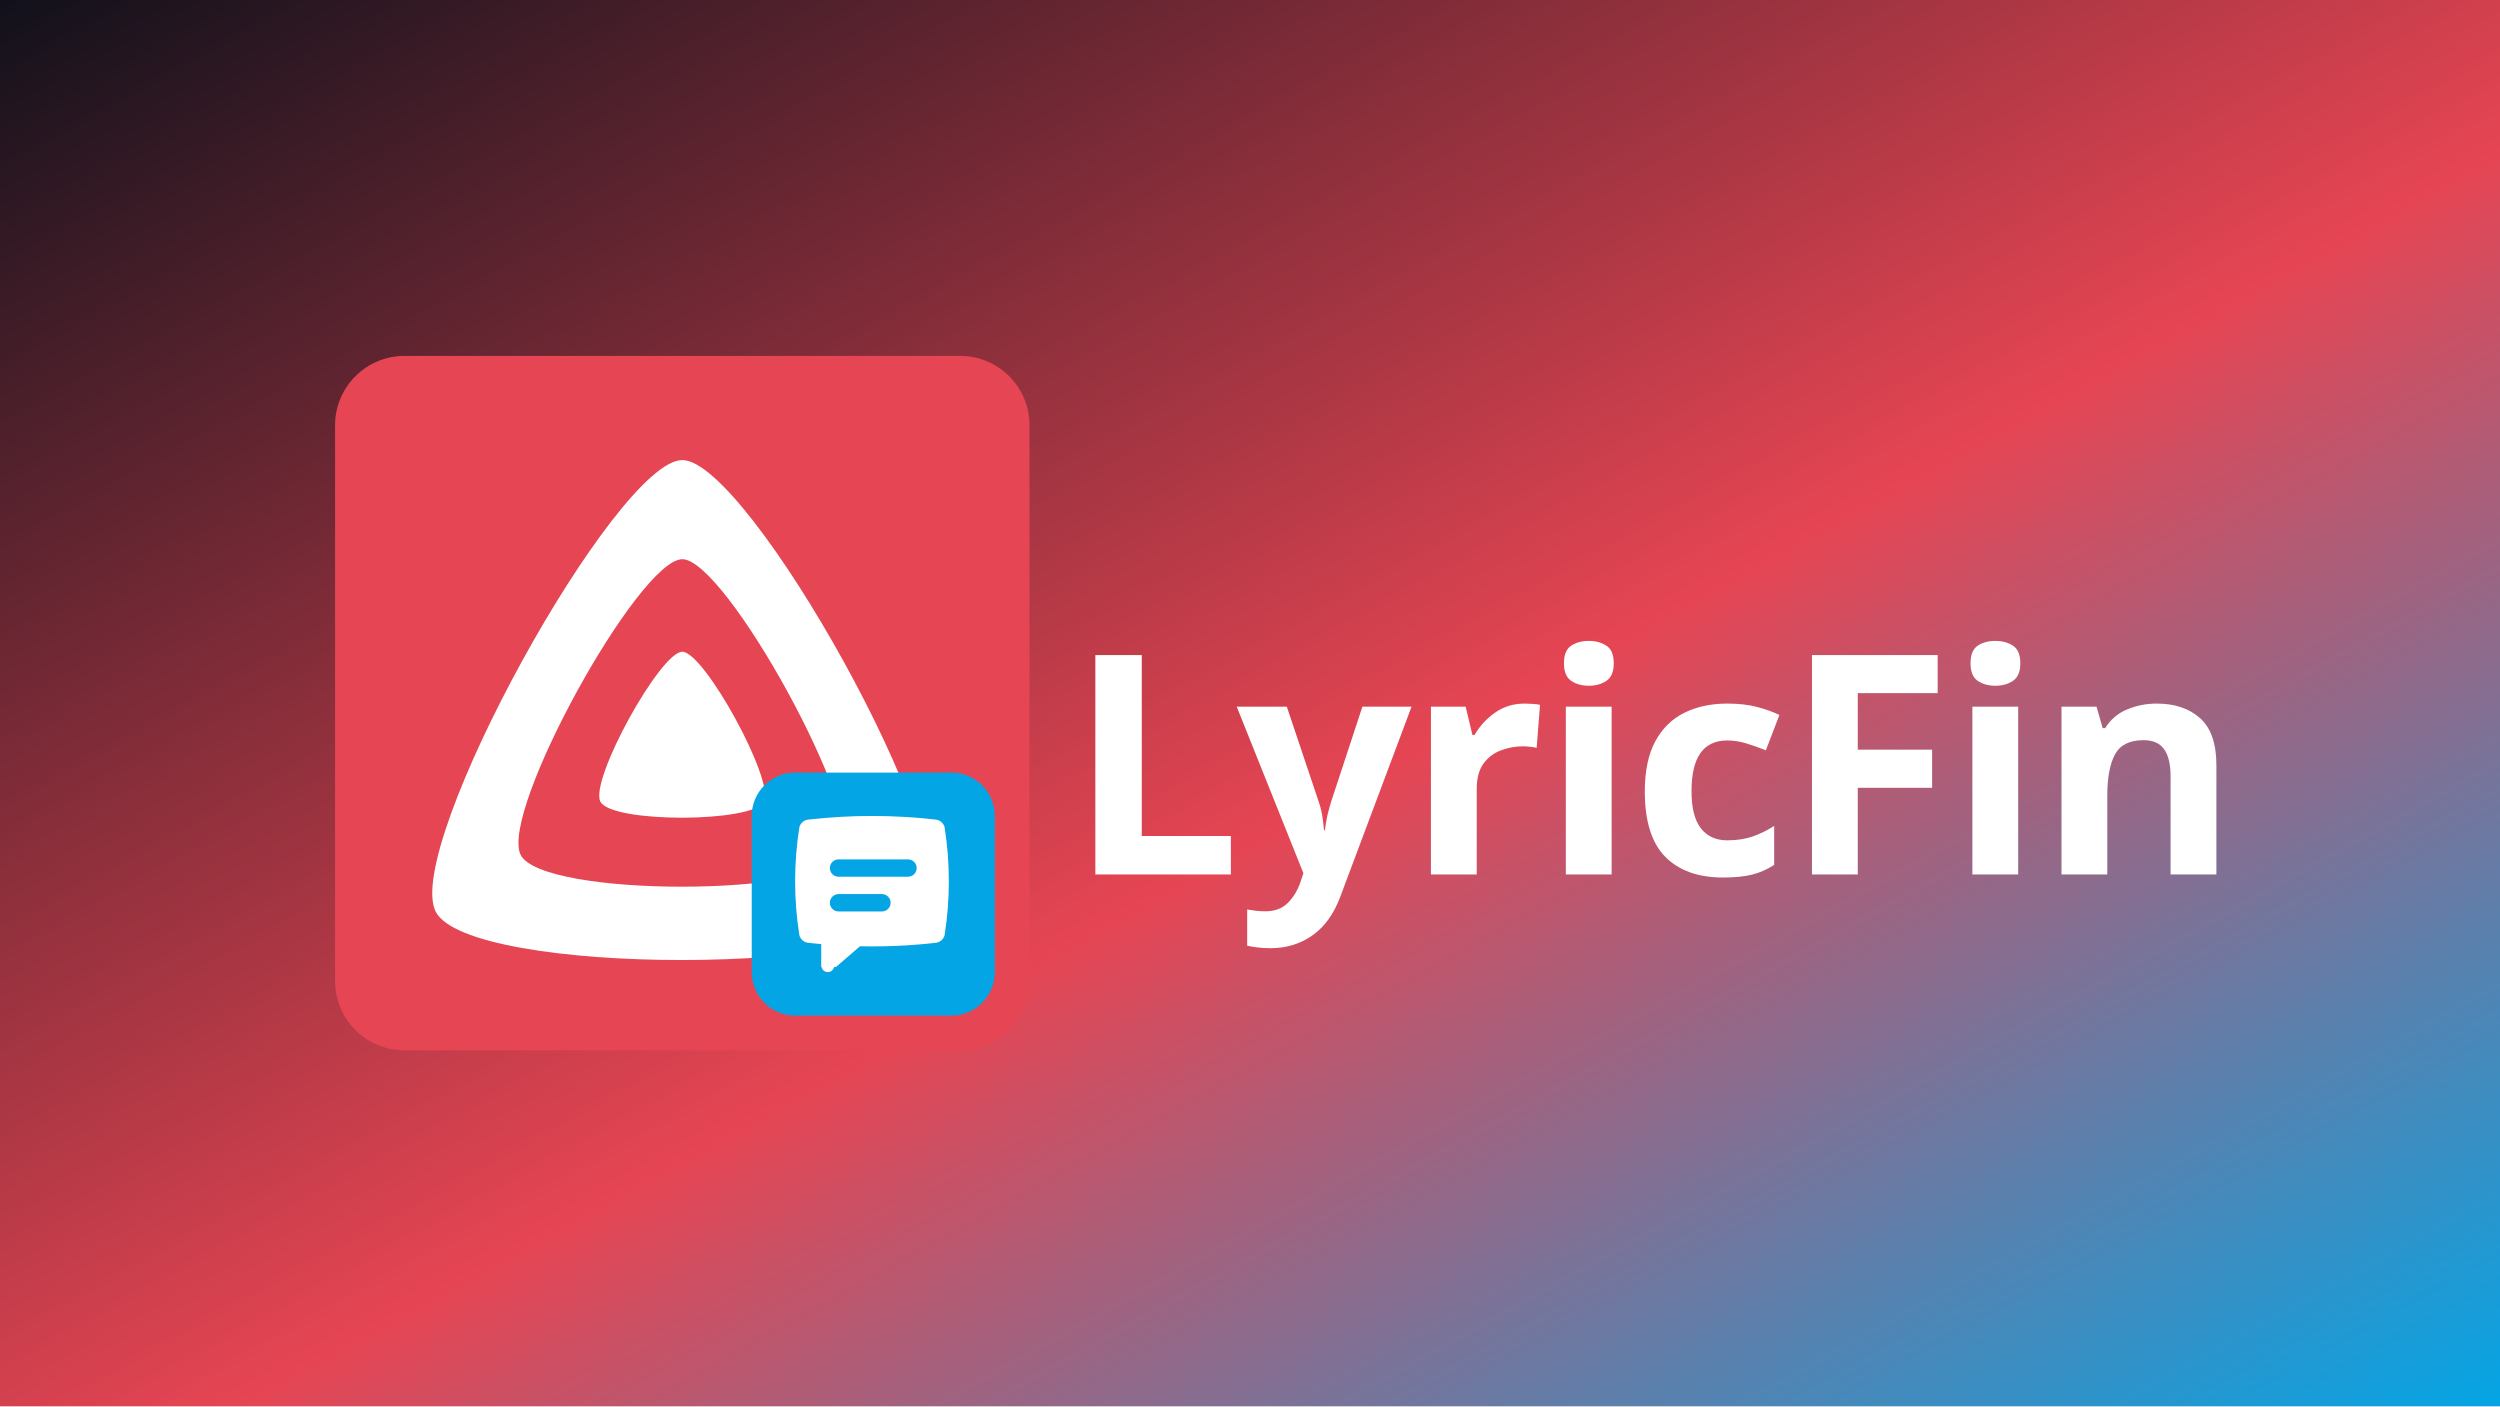
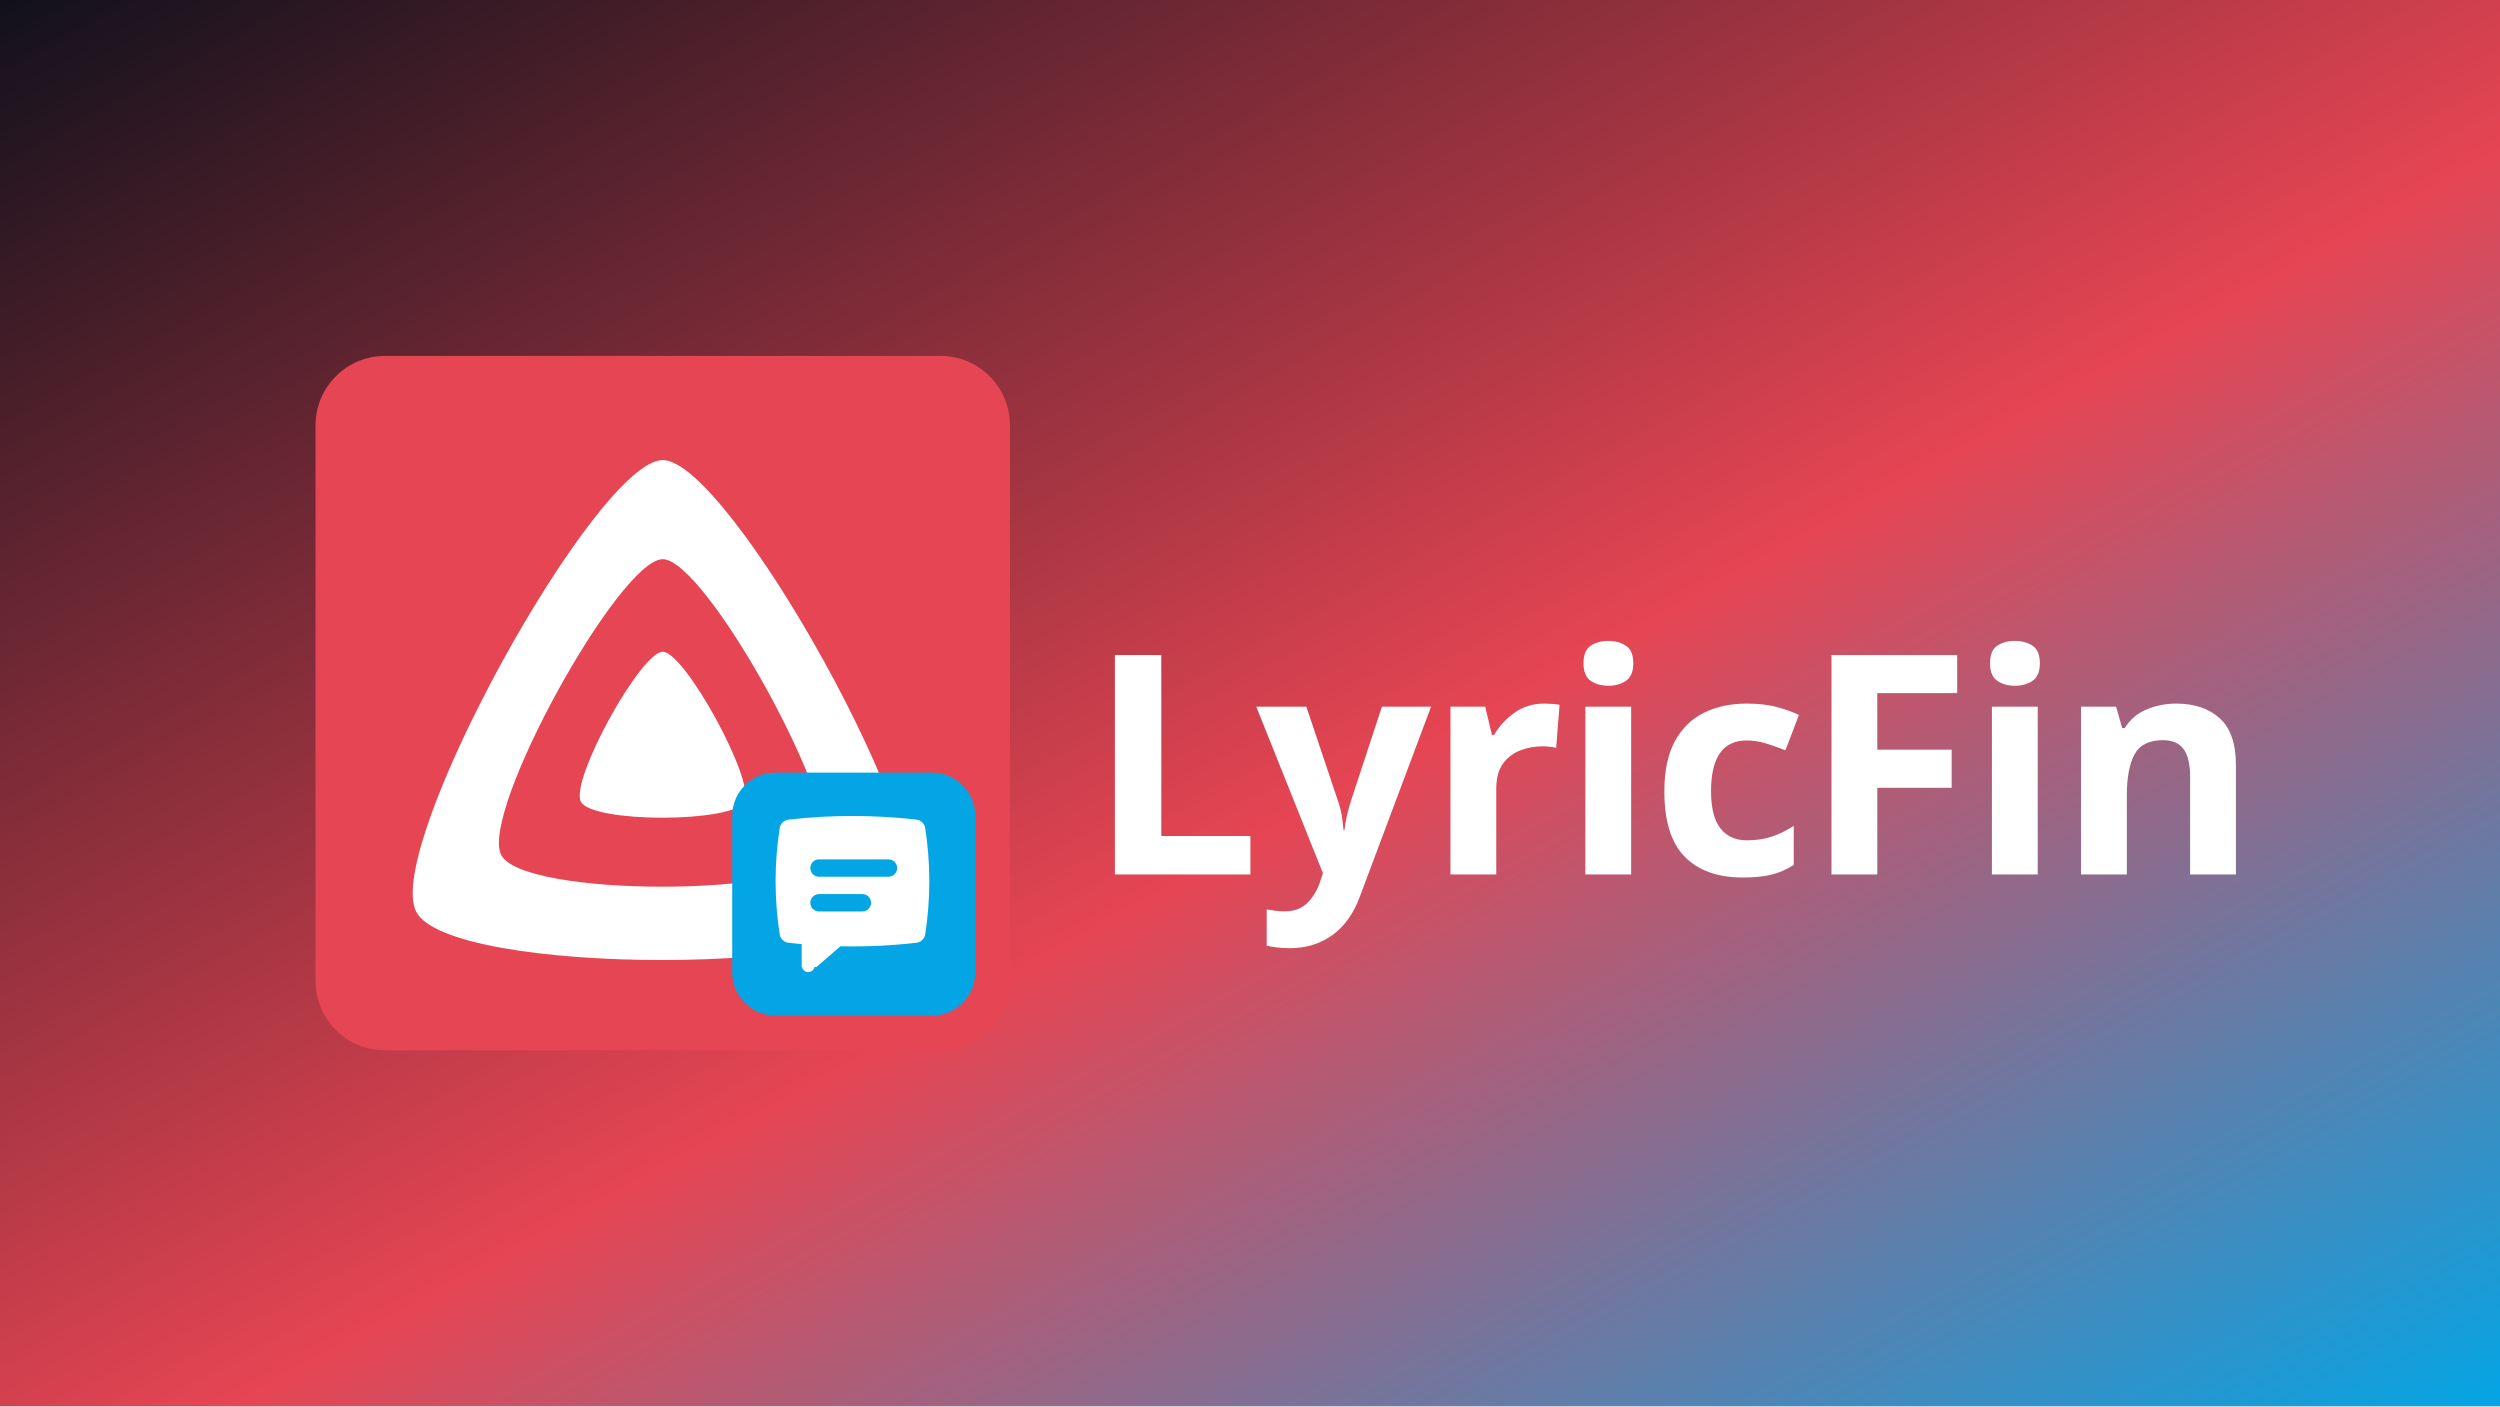
<svg xmlns="http://www.w3.org/2000/svg" width="1920" height="1080" viewBox="0 0 1920 1080">
  <defs>
    <linearGradient id="g" x1="0" y1="0" x2="1" y2="1">
      <stop offset="0%" stop-color="#11111b" />
      <stop offset="55%" stop-color="#e64553" />
      <stop offset="100%" stop-color="#04a5e5" />
    </linearGradient>
    <style type="text/css">
      .title {
        font-family: "Nunito", "Quicksand", "Comfortaa", "Arial Rounded MT Bold", ui-rounded, sans-serif;
        font-weight: 700;
        font-size: 236px;
        fill: #ffffff;
        letter-spacing: -0.015em;
      }
    </style>
  </defs>
  <rect width="1920" height="1080" fill="url(#g)" />
-   <g transform="translate(204, 220) scale(13.33333)">
+   <g transform="translate(189, 220) scale(13.33333)">
    <rect width="40" height="40" x="4" y="4" rx="4" fill="#e64553" />
    <path fill="#ffffff" d="M 24 10 C 20.19 10 7.92 32.24 9.79 36 C 11.66 39.75 36.36 39.71 38.21 36 C 40.25 32.29 27.81 10 24 10 Z M 33.31 32.74 C 32.1 35.17 15.92 35.2 14.69 32.74 C 13.46 30.28 21.5 15.71 24 15.71 C 26.5 15.71 34.52 30.31 33.31 32.74 Z M 24 21.04 C 22.74 21.04 18.66 28.42 19.28 29.67 C 19.9 30.92 28.1 30.9 28.71 29.67 C 29.32 28.44 25.26 21.04 24 21.04 Z" />
    <rect width="14" height="14" x="28" y="28" rx="2.5" fill="#04a5e5" />
    <path fill="#ffffff" transform="translate(30.5, 30.5) scale(0.216)" d="M 39.855 31.811 A 2.763 2.763 0 0 1 37.48 33.827 A 150.4 150.4 0 0 1 17.285 34.745 L 10.907 40.258 H 10.373 A 1.695 1.695 0 0 1 7.044 40.258 H 6.956 L 6.956 34.17 C 5.806 34.07 4.656 33.958 3.507 33.828 A 2.763 2.763 0 0 1 1.132 31.812 A 92.124 92.124 0 0 1 1.132 2.979 A 2.763 2.763 0 0 1 3.507 0.963 A 150.236 150.236 0 0 1 37.477 0.963 A 2.763 2.763 0 0 1 39.852 2.979 A 92.124 92.124 0 0 1 39.855 31.811 Z" />
    <rect fill="#04a5e5" x="32.5" y="33" width="5" height="1" rx="0.5" />
    <rect fill="#04a5e5" x="32.5" y="35" width="3.5" height="1" rx="0.5" />
  </g>
-   <text class="title" x="820" y="580" dominant-baseline="central">LyricFin</text>
+   <text class="title" x="835" y="580" dominant-baseline="central">LyricFin</text>
</svg>
